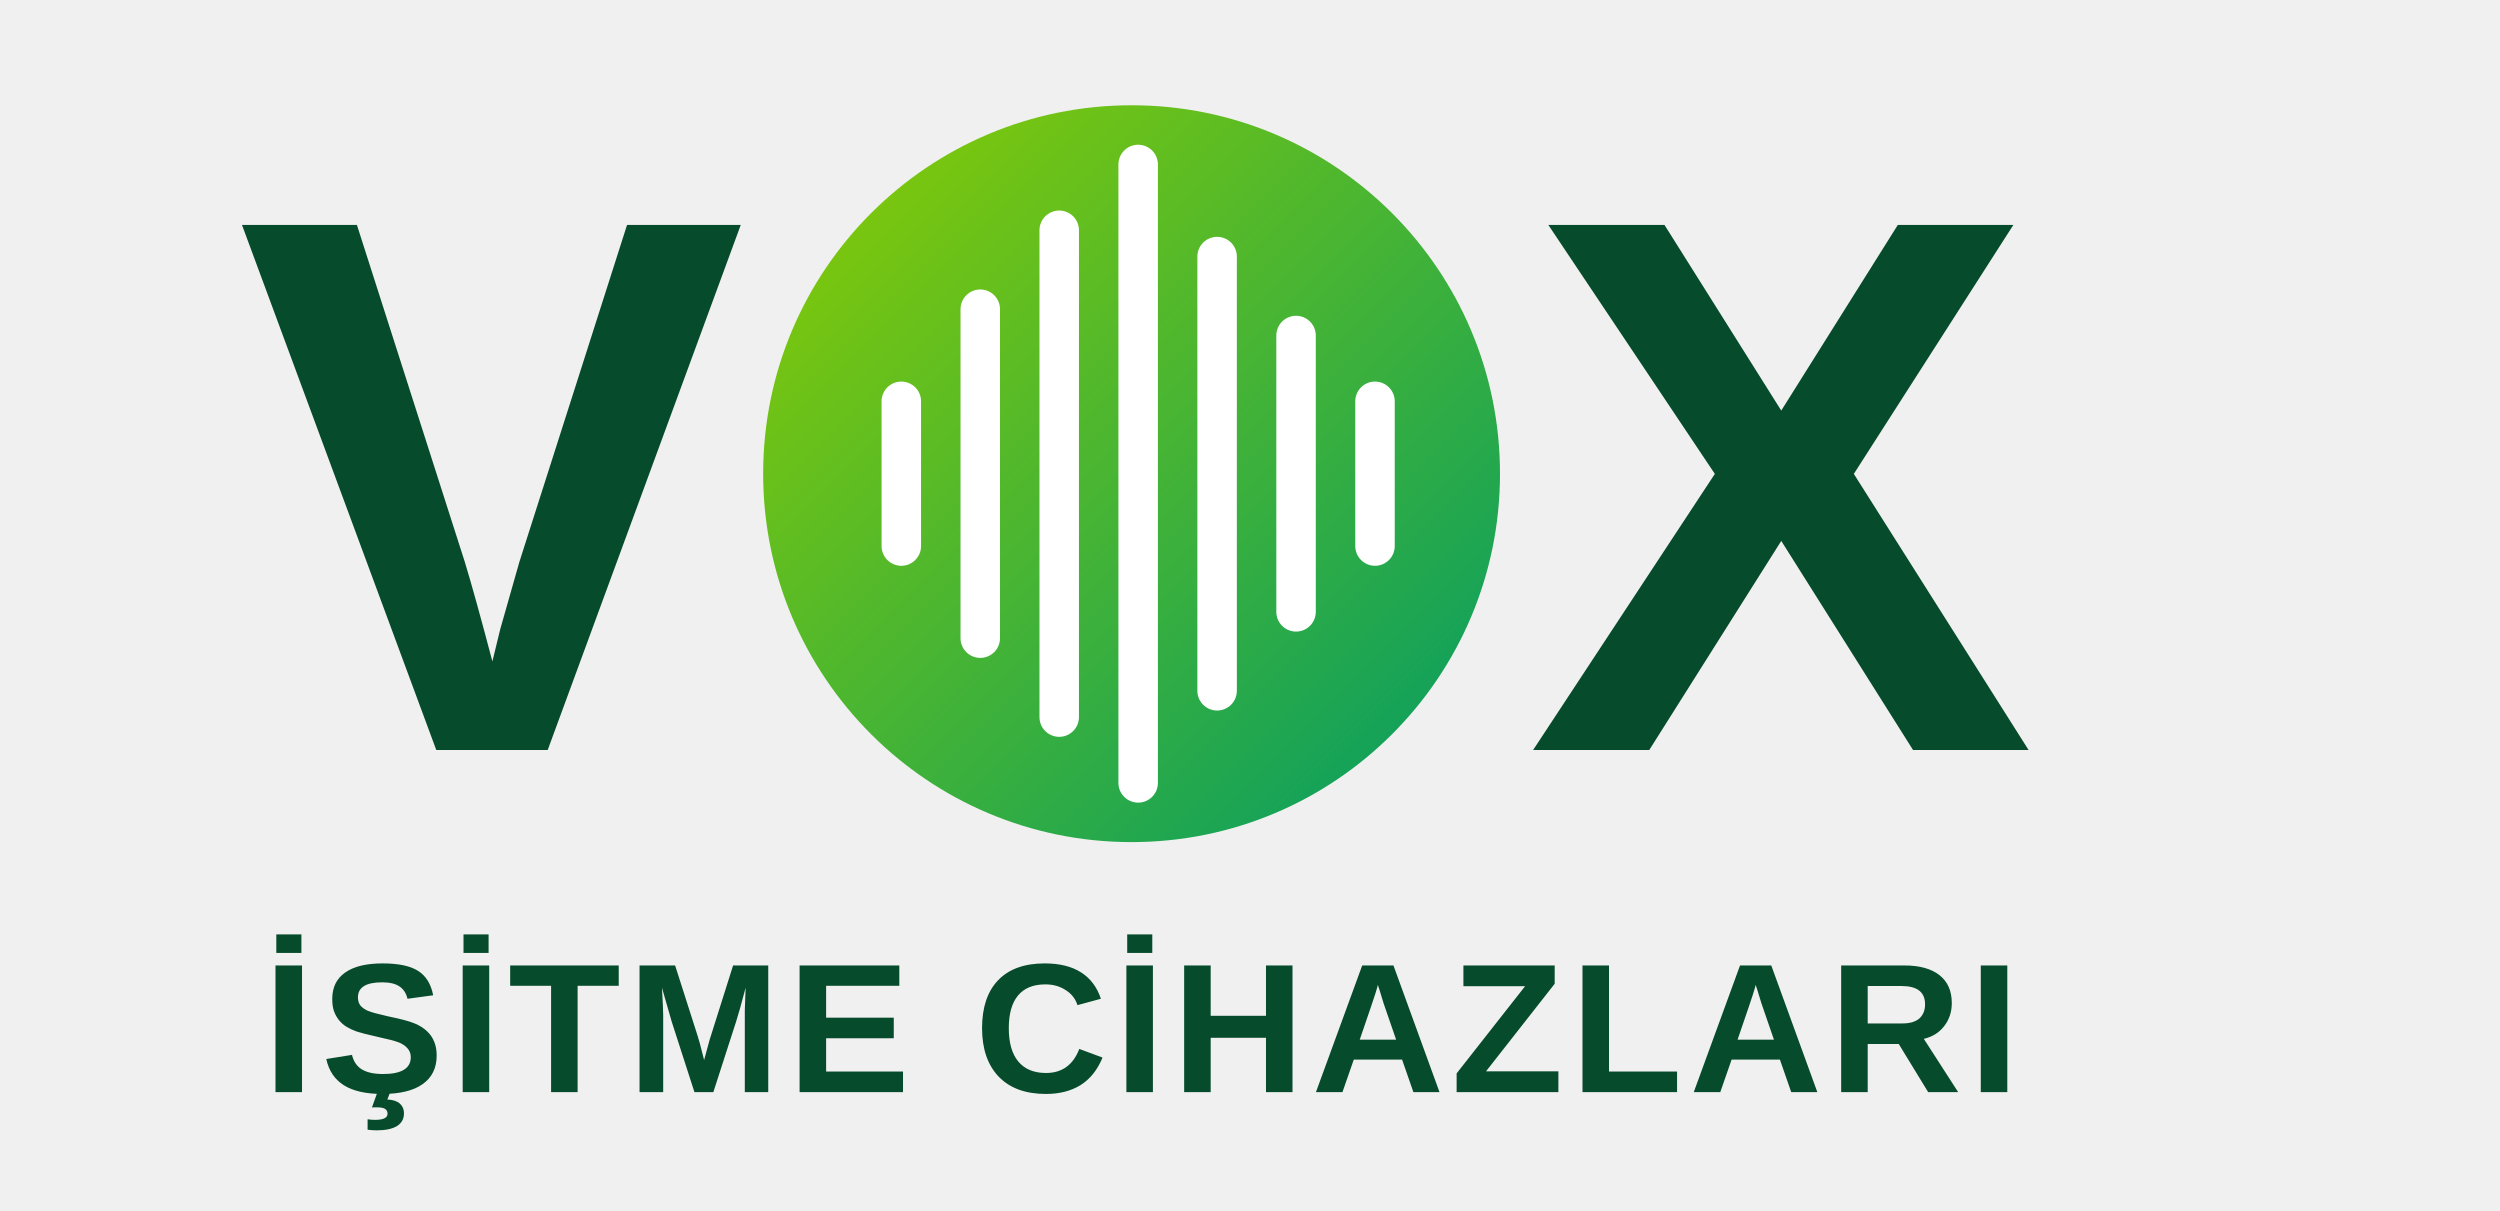
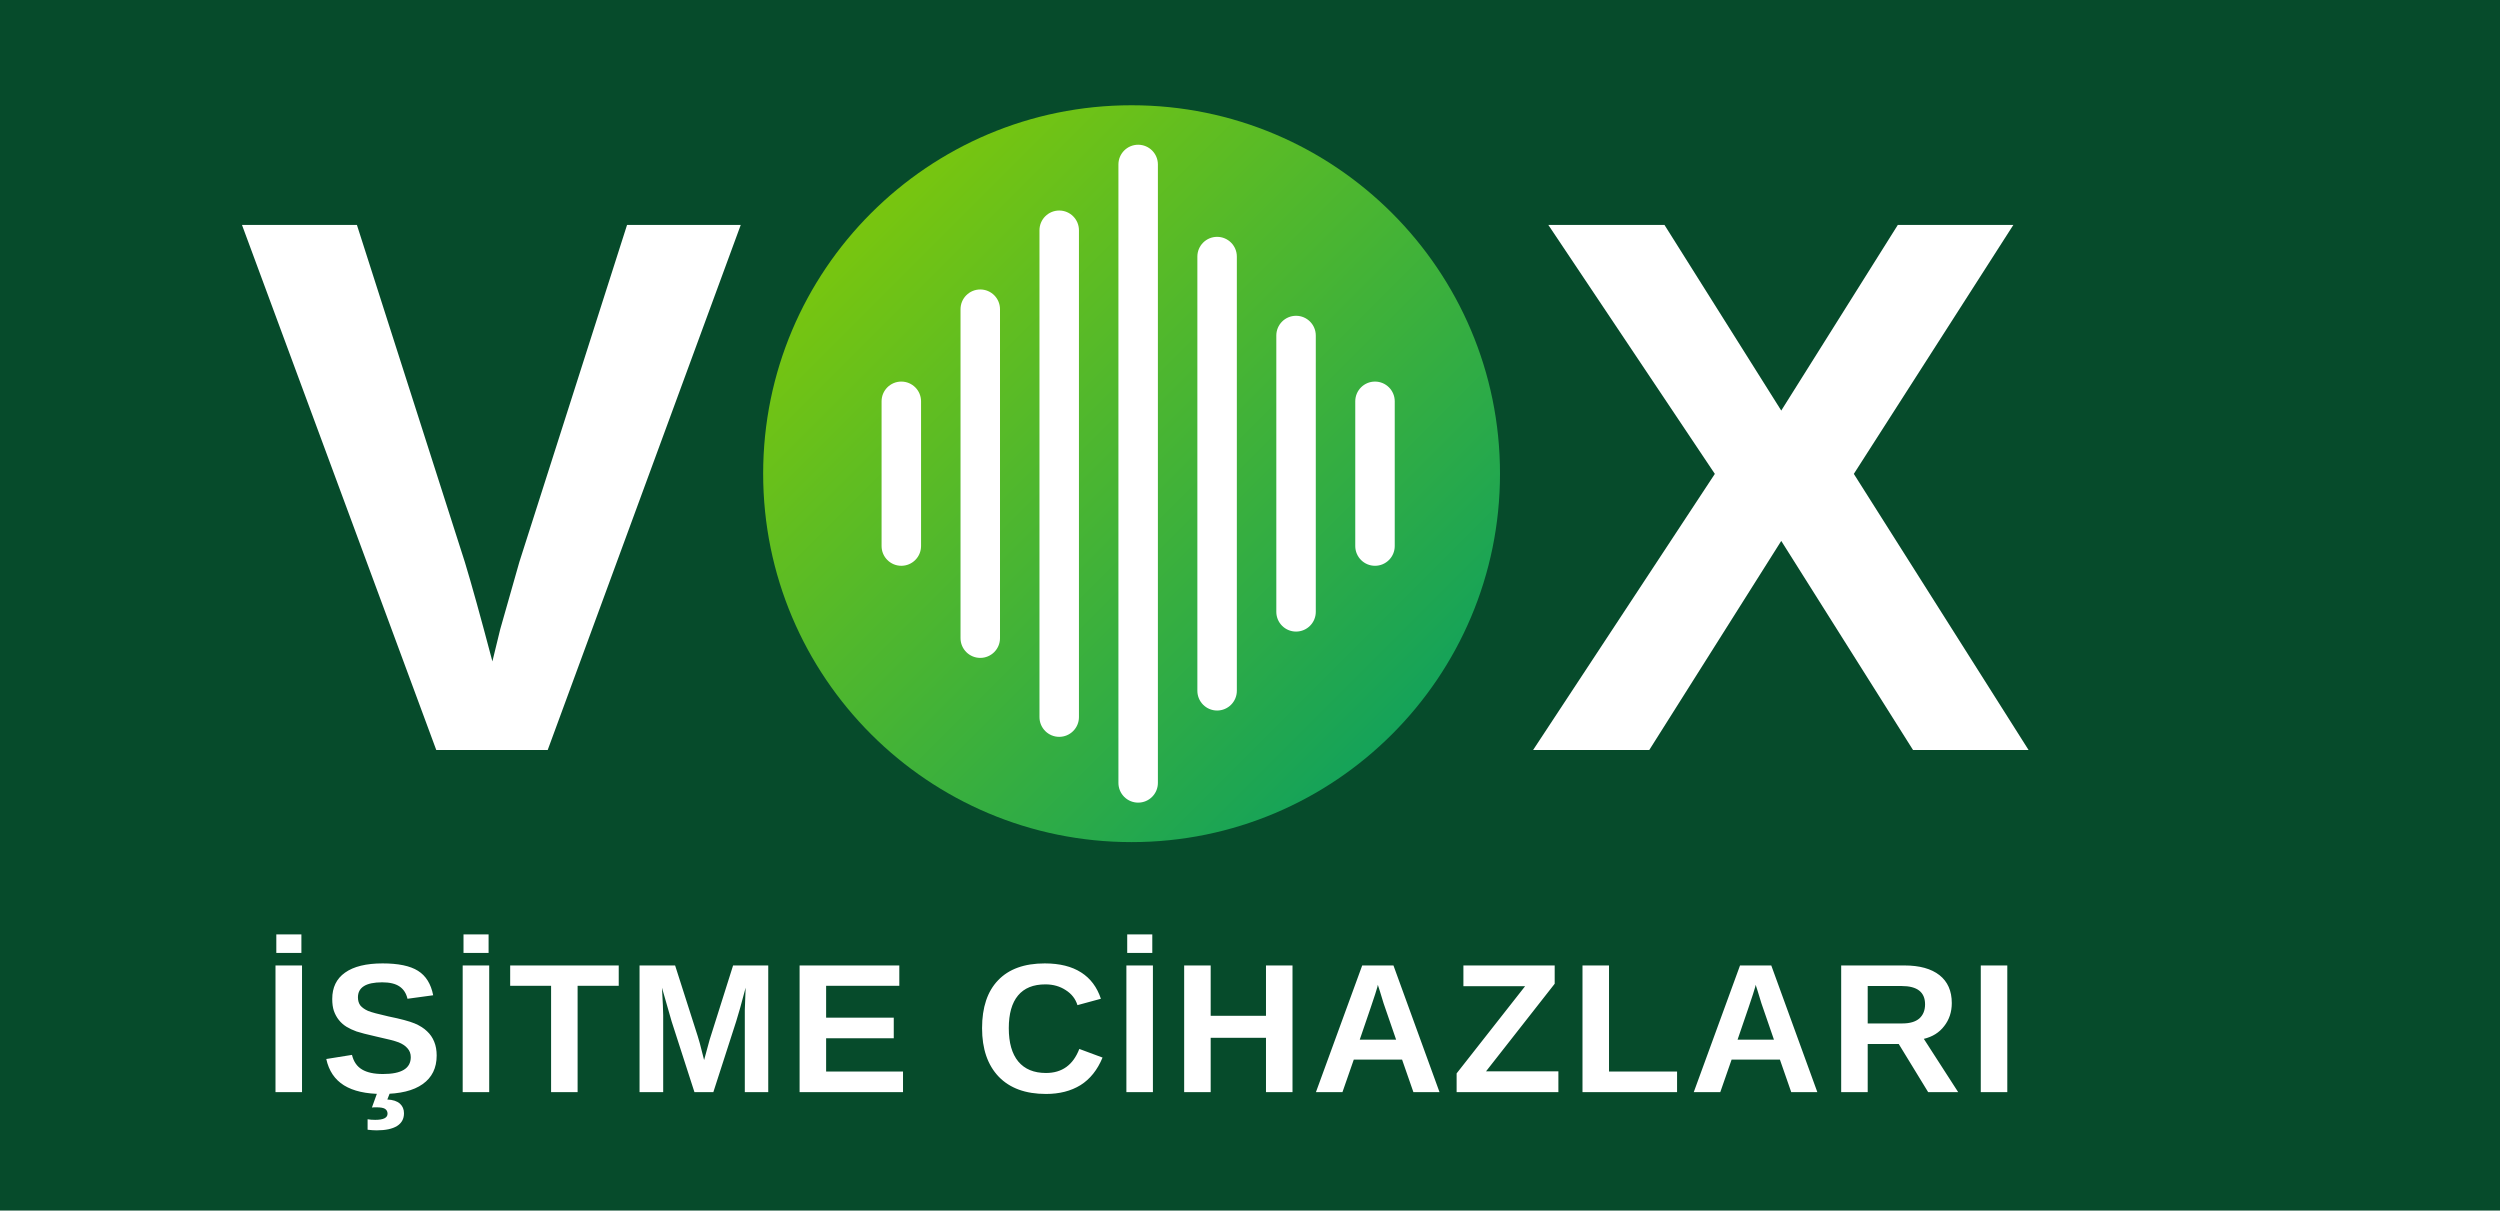
<svg xmlns="http://www.w3.org/2000/svg" viewBox="0 0 190 92" role="img" aria-labelledby="title">
  <defs>
    <linearGradient id="vox-green" x1="0" y1="0" x2="1" y2="1">
      <stop offset="0" stop-color="#8dcd00" />
      <stop offset="1" stop-color="#009b68" />
    </linearGradient>
  </defs>
-   <g fill="#064b2b" font-family="Arial, Helvetica, sans-serif" font-weight="800">
+   <rect width="190" height="92" fill="#064b2b" />
+   <g fill="#fff" font-family="Arial, Helvetica, sans-serif" font-weight="800">
    <text x="18" y="57" font-size="58">V</text>
    <text x="116" y="57" font-size="58">X</text>
    <text x="20" y="83" font-size="14" letter-spacing=".5">İŞİTME CİHAZLARI</text>
  </g>
  <circle cx="86" cy="36" r="28" fill="url(#vox-green)" />
  <g fill="#fff">
    <rect x="67" y="29" width="3" height="14" rx="1.5" />
    <rect x="73" y="22" width="3" height="28" rx="1.5" />
    <rect x="79" y="16" width="3" height="40" rx="1.5" />
    <rect x="85" y="11" width="3" height="50" rx="1.5" />
    <rect x="91" y="18" width="3" height="36" rx="1.5" />
    <rect x="97" y="24" width="3" height="24" rx="1.5" />
    <rect x="103" y="29" width="3" height="14" rx="1.5" />
  </g>
</svg>
